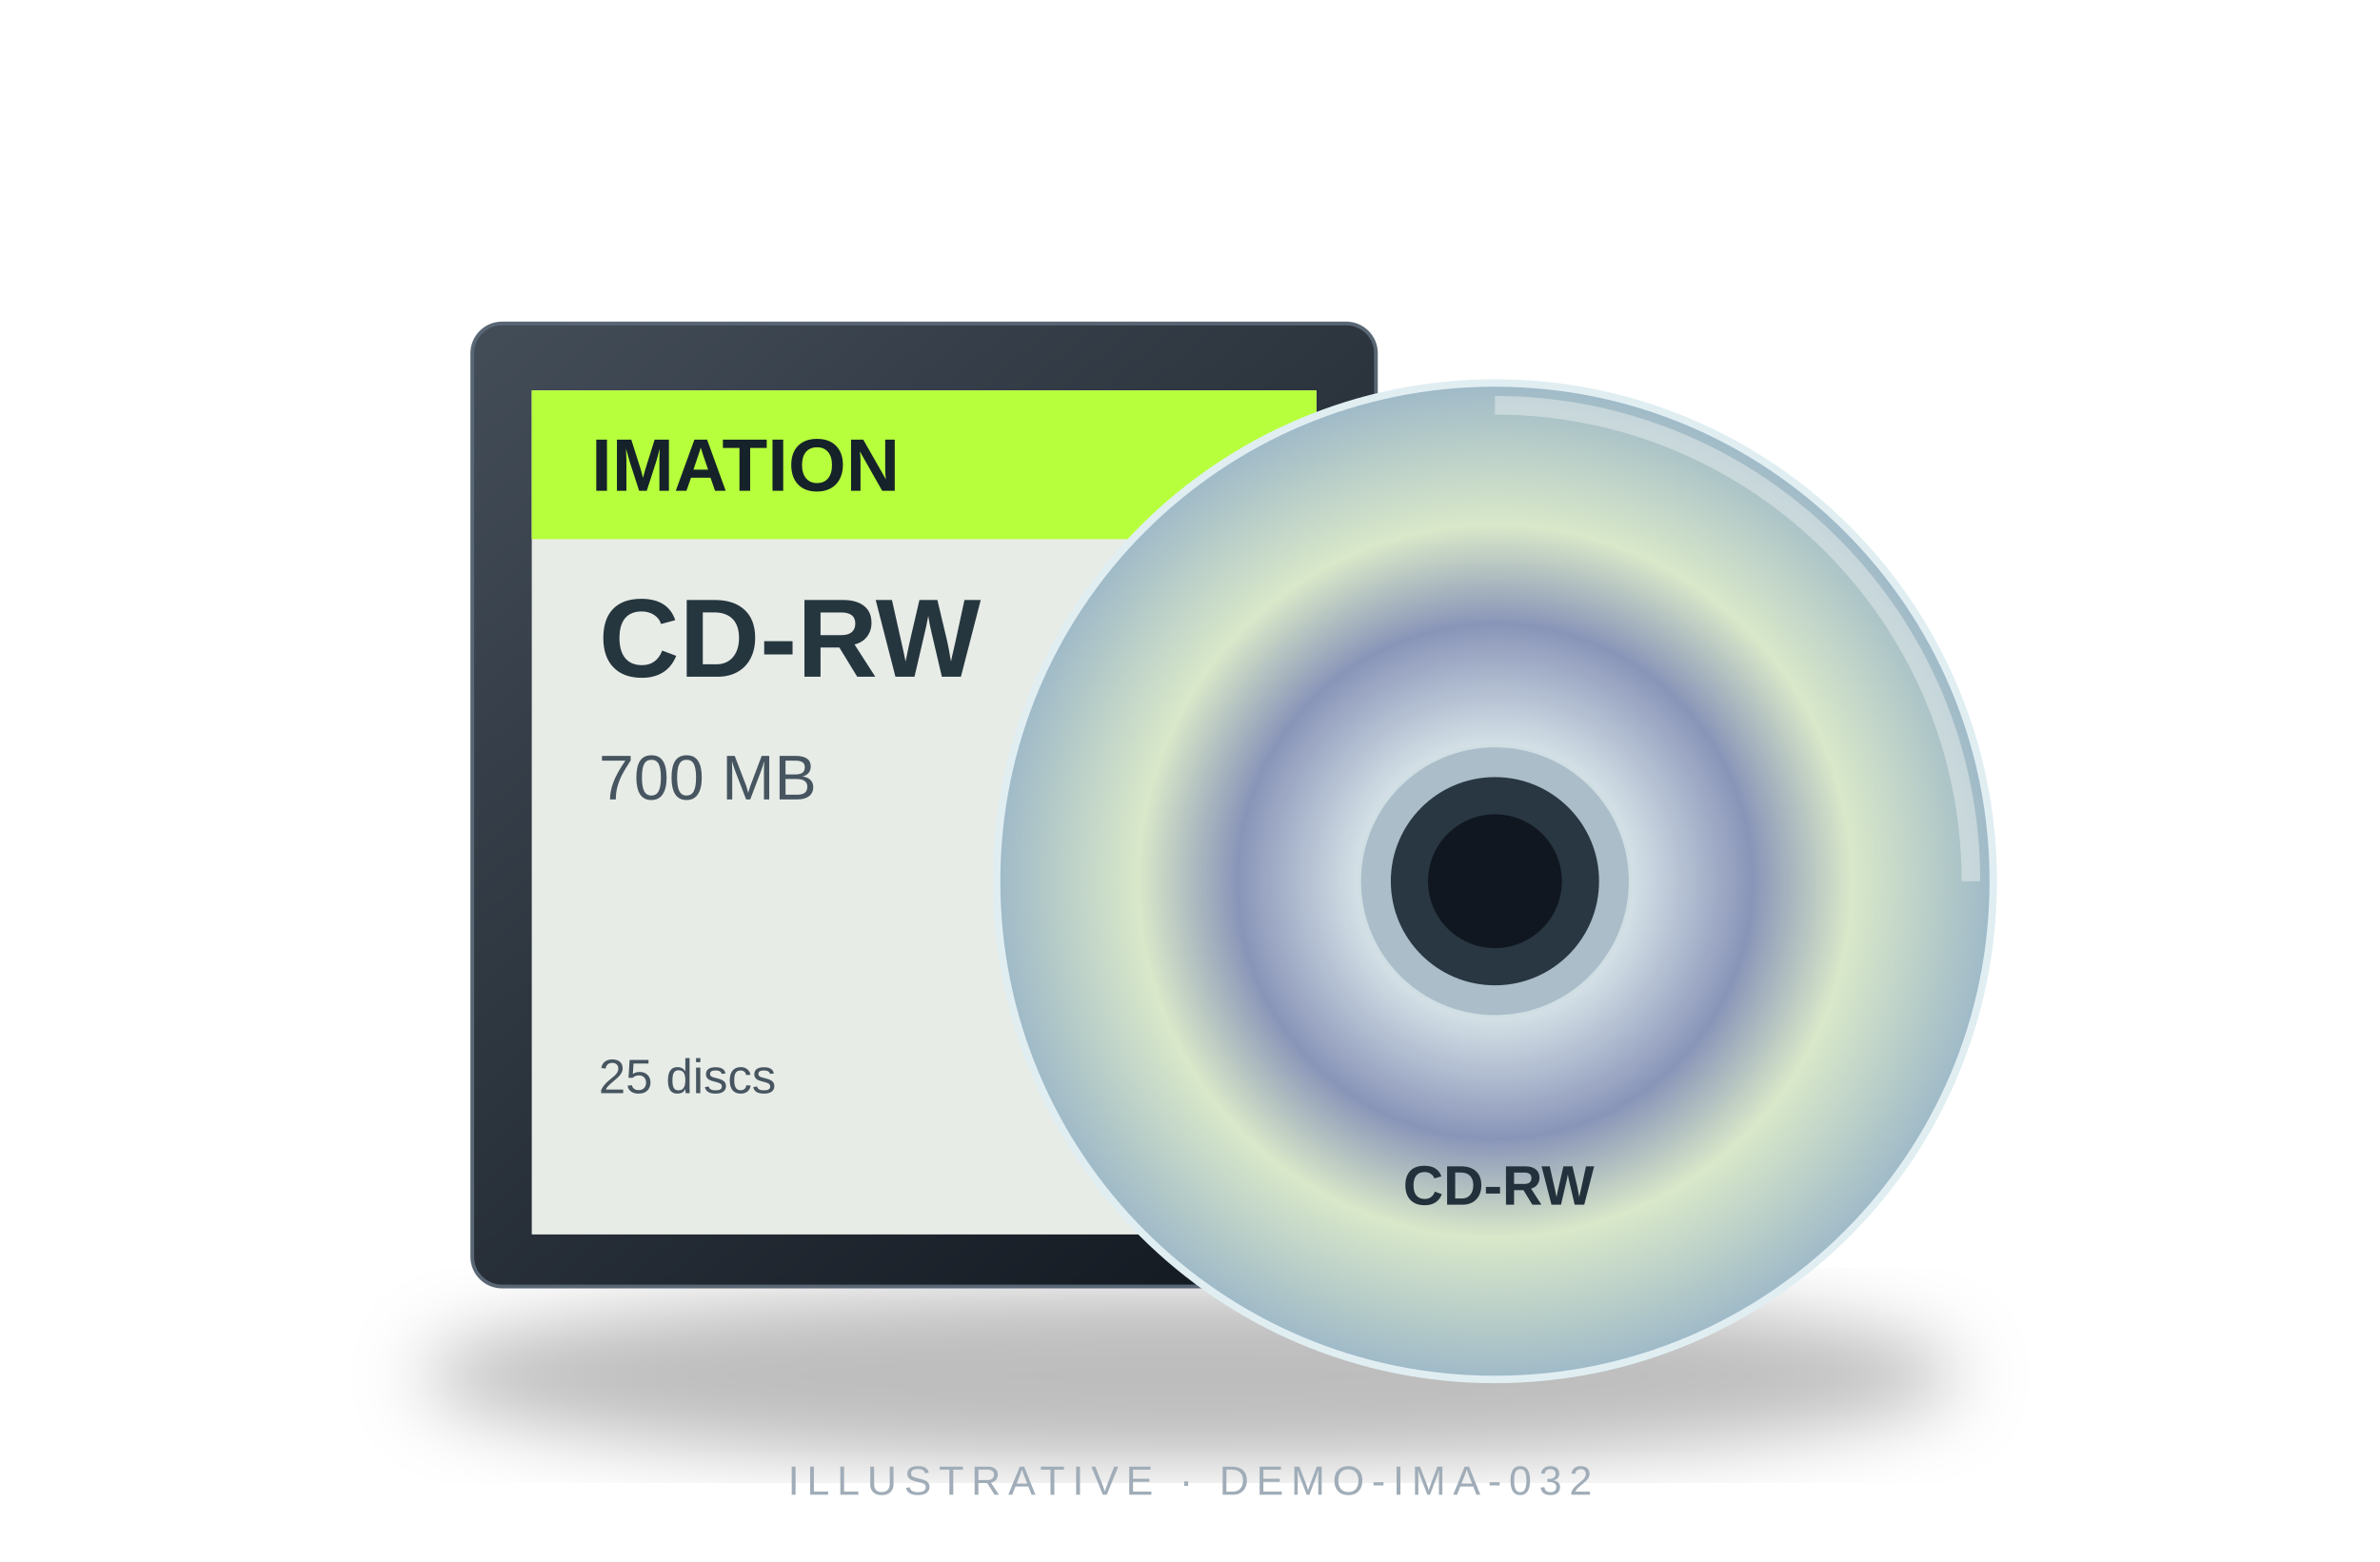
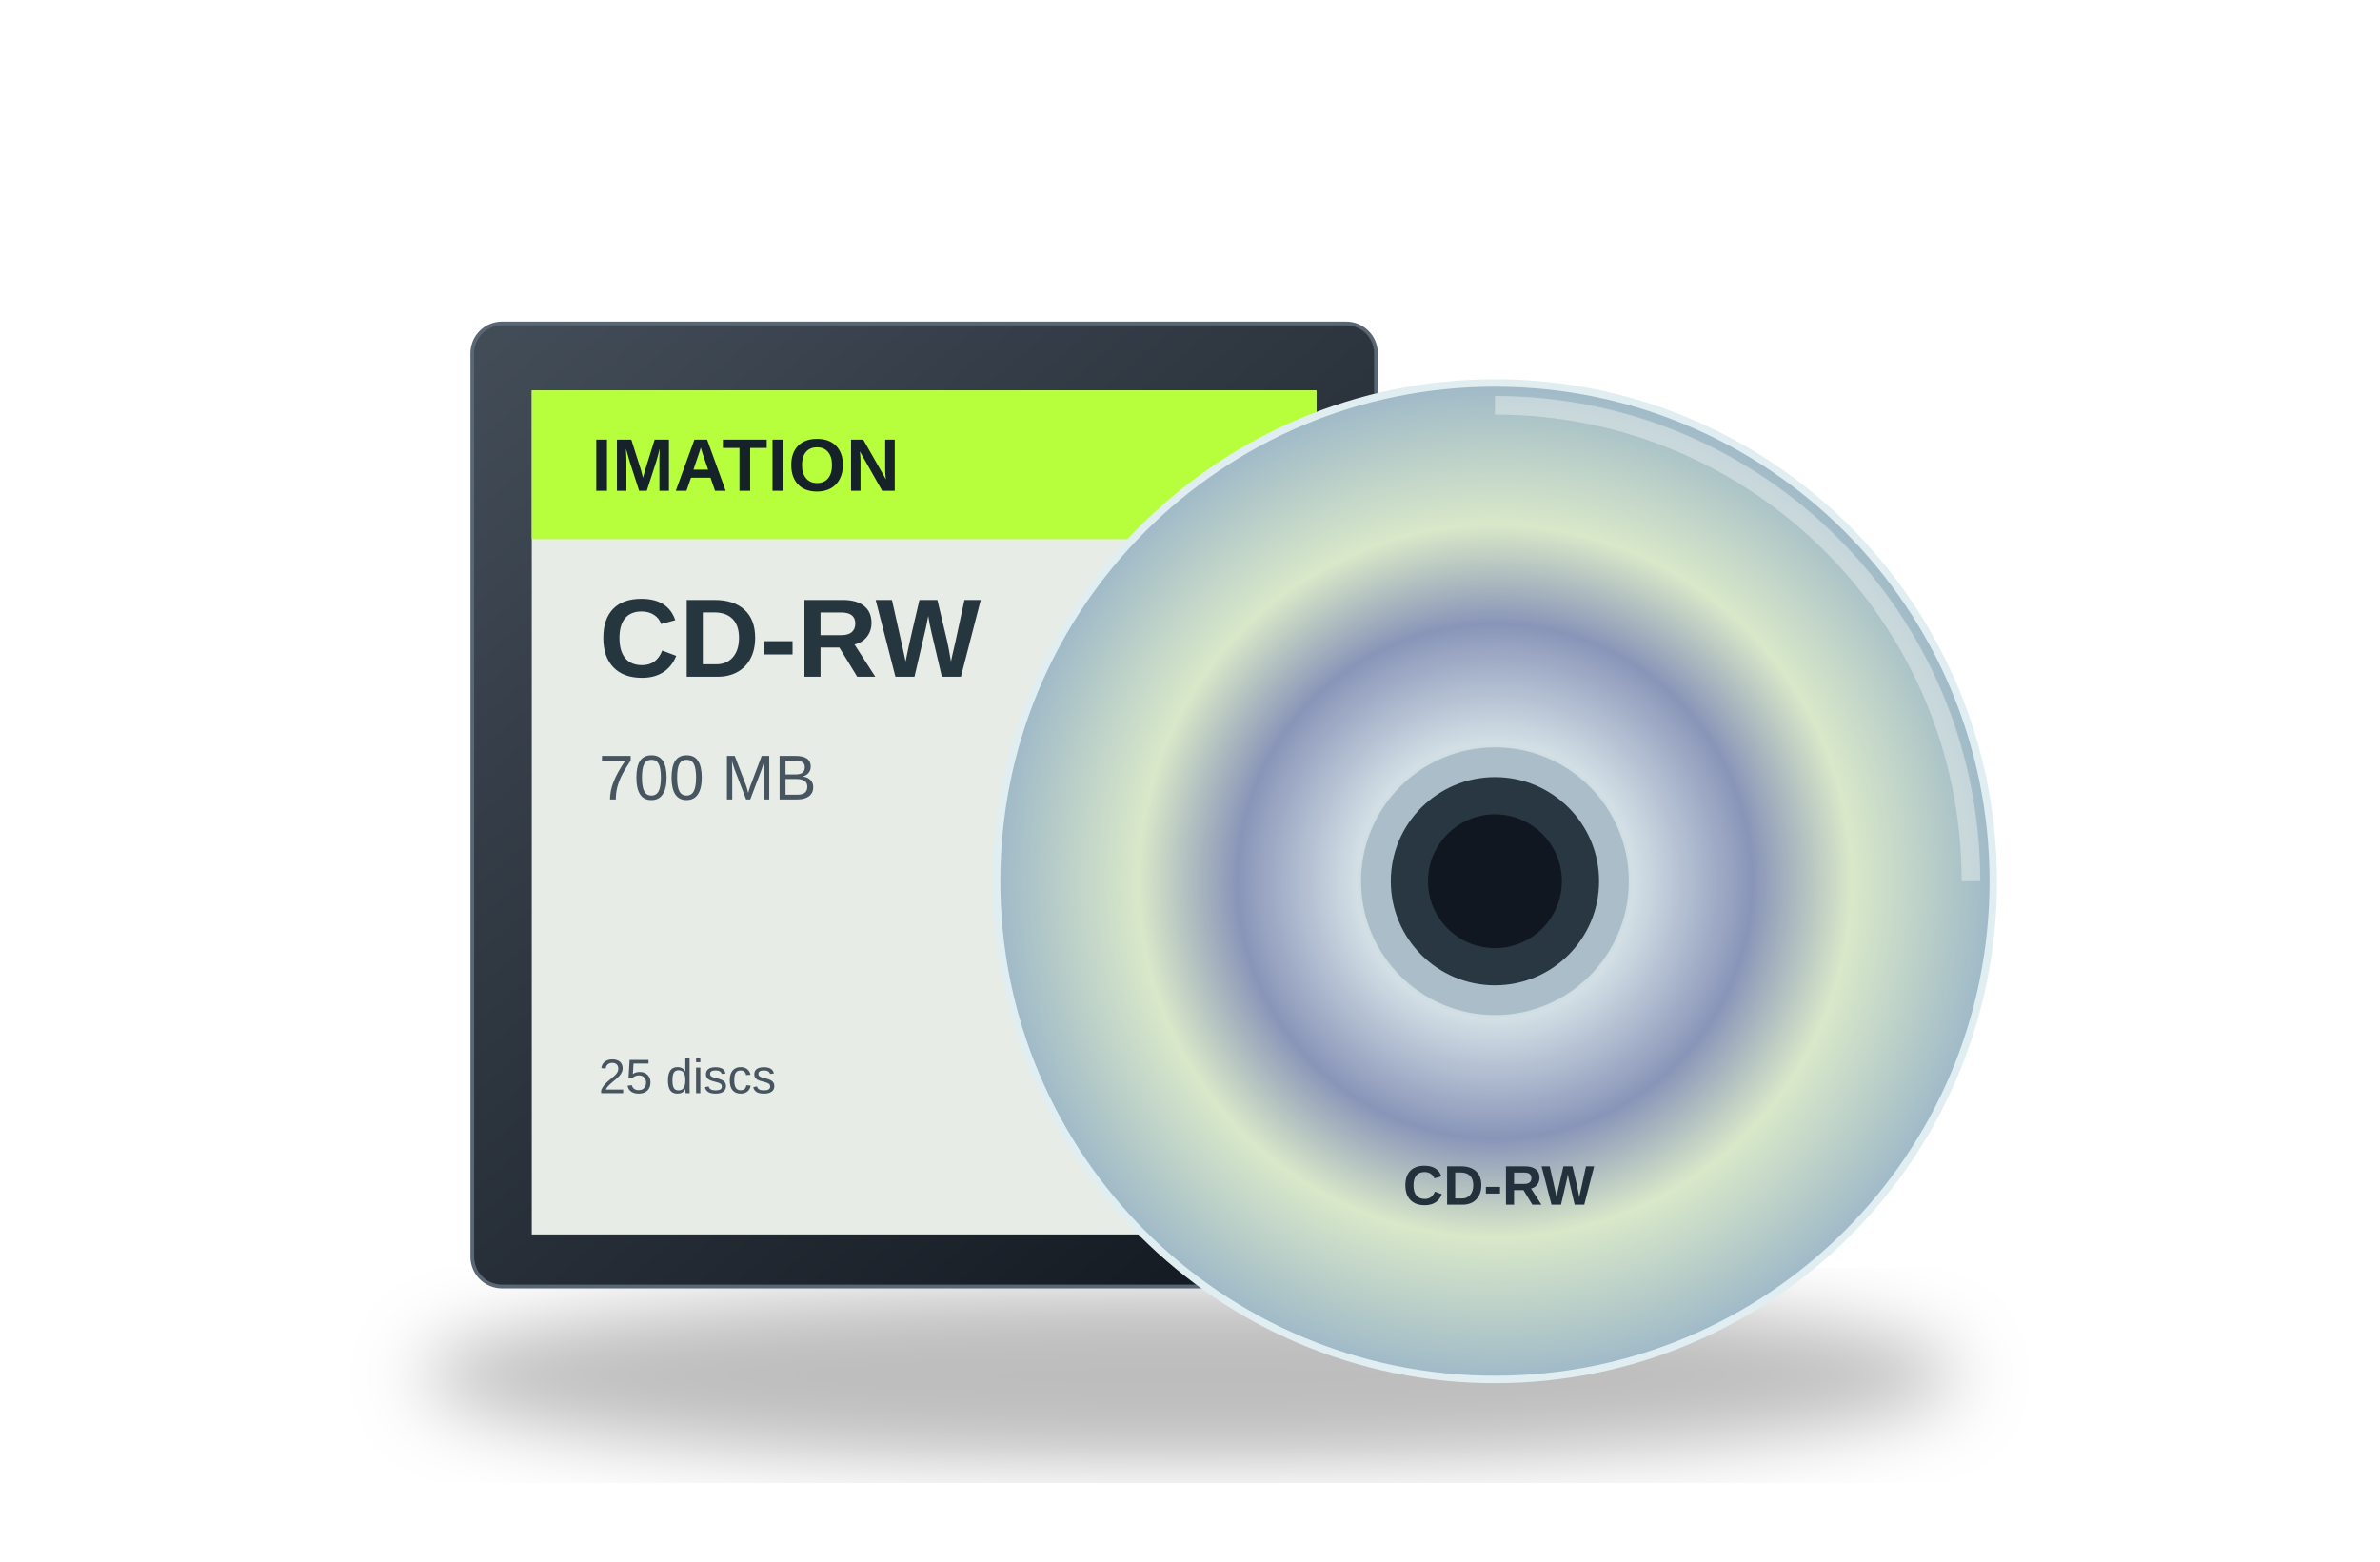
<svg xmlns="http://www.w3.org/2000/svg" width="640" height="420" viewBox="0 0 640 420" role="img" font-family="Arial,Helvetica,sans-serif">
  <defs>
    <linearGradient id="shell" x2=".8" y2="1">
      <stop stop-color="#434d58" />
      <stop offset="1" stop-color="#151b23" />
    </linearGradient>
    <linearGradient id="metal" x2="1" y2="1">
      <stop stop-color="#d6e1e7" />
      <stop offset=".3" stop-color="#798a9b" />
      <stop offset=".65" stop-color="#d6e4e5" />
      <stop offset="1" stop-color="#546778" />
    </linearGradient>
    <radialGradient id="disc">
      <stop offset=".15" stop-color="#101820" />
      <stop offset=".17" stop-color="#a0d6d0" />
      <stop offset=".28" stop-color="#d3dfe5" />
      <stop offset=".52" stop-color="#8995b8" />
      <stop offset=".72" stop-color="#d9e8c9" />
      <stop offset="1" stop-color="#a0bac8" />
    </radialGradient>
    <filter id="shadow">
      <feGaussianBlur stdDeviation="10" />
    </filter>
  </defs>
  <ellipse cx="320" cy="370" rx="207" ry="24" fill="#000" opacity=".26" filter="url(#shadow)" />
  <g transform="translate(21 12)">
    <rect x="106" y="75" width="243" height="259" rx="8" fill="url(#shell)" stroke="#596674" />
    <rect x="122" y="93" width="211" height="227" fill="#e8ece7" />
    <rect x="122" y="93" width="211" height="40" fill="#b7ff3c" />
    <text x="138" y="120" fill="#15222a" font-size="20" font-weight="700">IMATION</text>
    <text x="140" y="170" fill="#26363f" font-size="30" font-weight="700">CD-RW</text>
    <text x="140" y="203" fill="#465560" font-size="17">700 MB</text>
    <text x="140" y="282" fill="#465560" font-size="13">25 discs</text>
    <circle cx="381" cy="225" r="134" fill="url(#disc)" stroke="#e0eef2" stroke-width="2" />
    <circle cx="381" cy="225" r="32" fill="#293743" stroke="#aabdc9" stroke-width="8" />
    <circle cx="381" cy="225" r="18" fill="#101720" />
    <path d="M381 97A128 128 0 0 1 509 225" fill="none" stroke="#f4f7f5" opacity=".42" stroke-width="5" />
    <text x="382" y="312" fill="#22313b" text-anchor="middle" font-size="15" font-weight="700">CD-RW</text>
  </g>
-   <text x="320" y="402" text-anchor="middle" font-family="Arial,sans-serif" fill="#a0adb8" font-size="11" letter-spacing="2">ILLUSTRATIVE · DEMO-IMA-032</text>
</svg>
